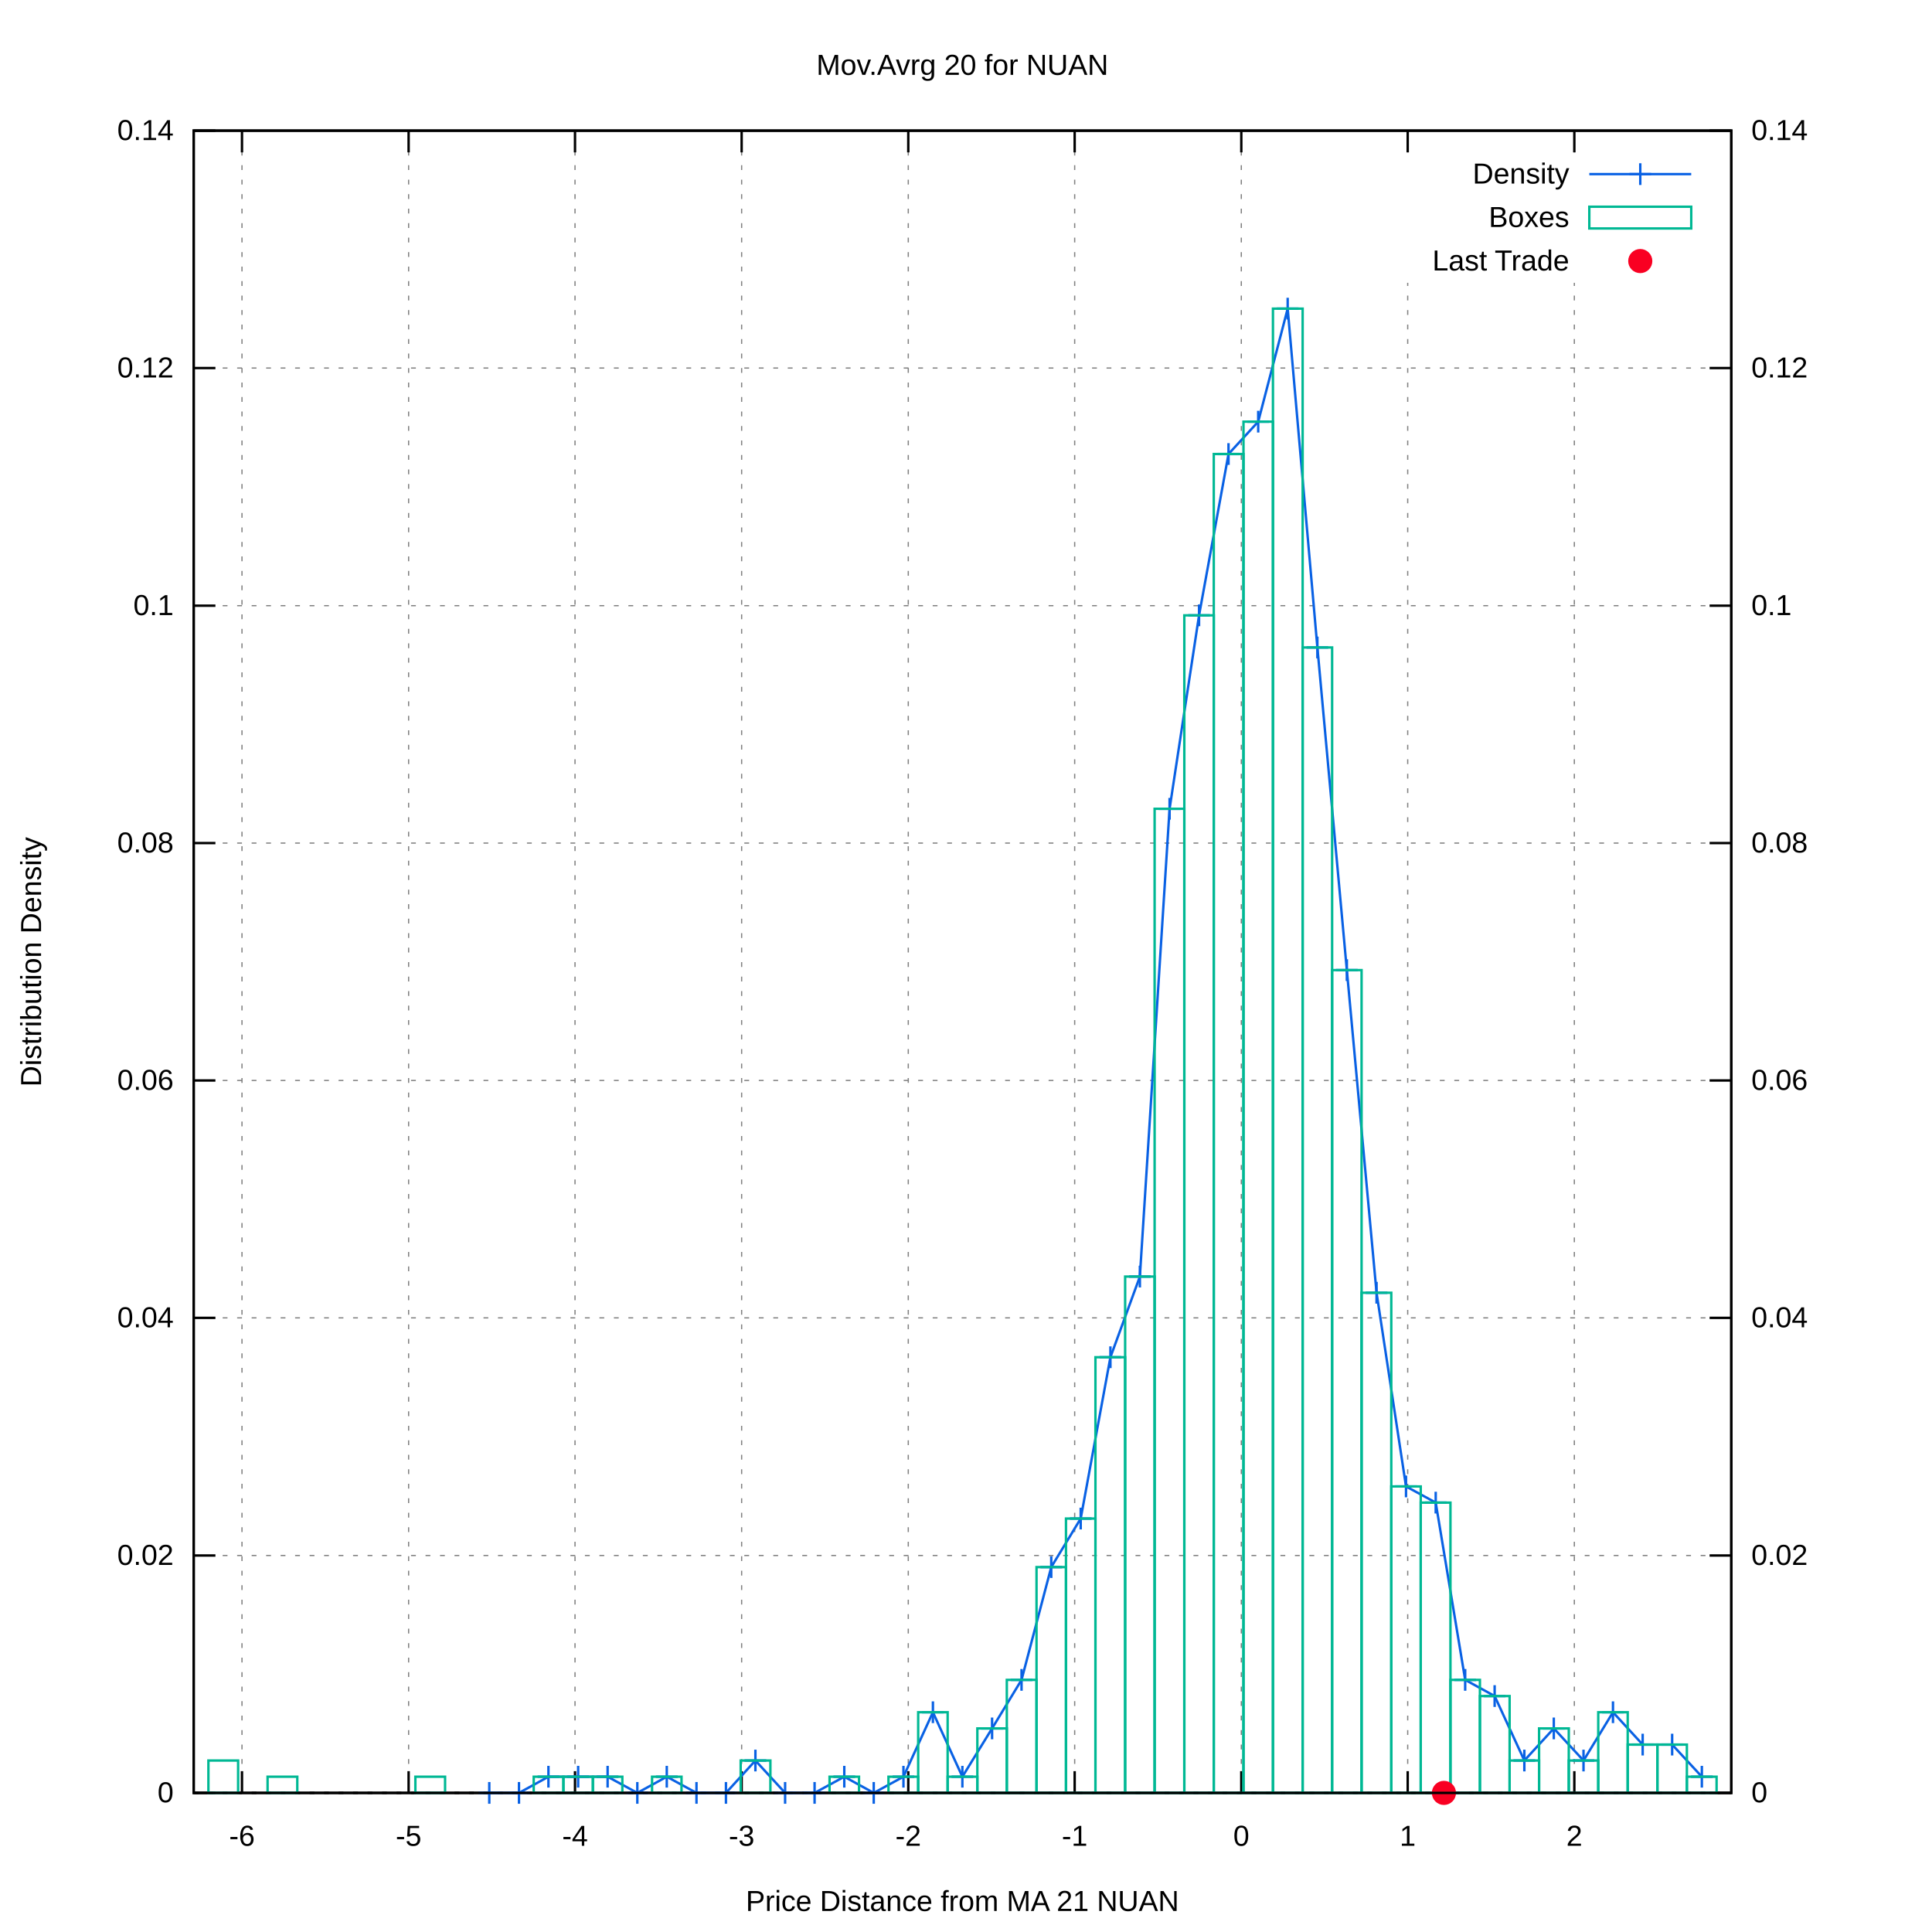
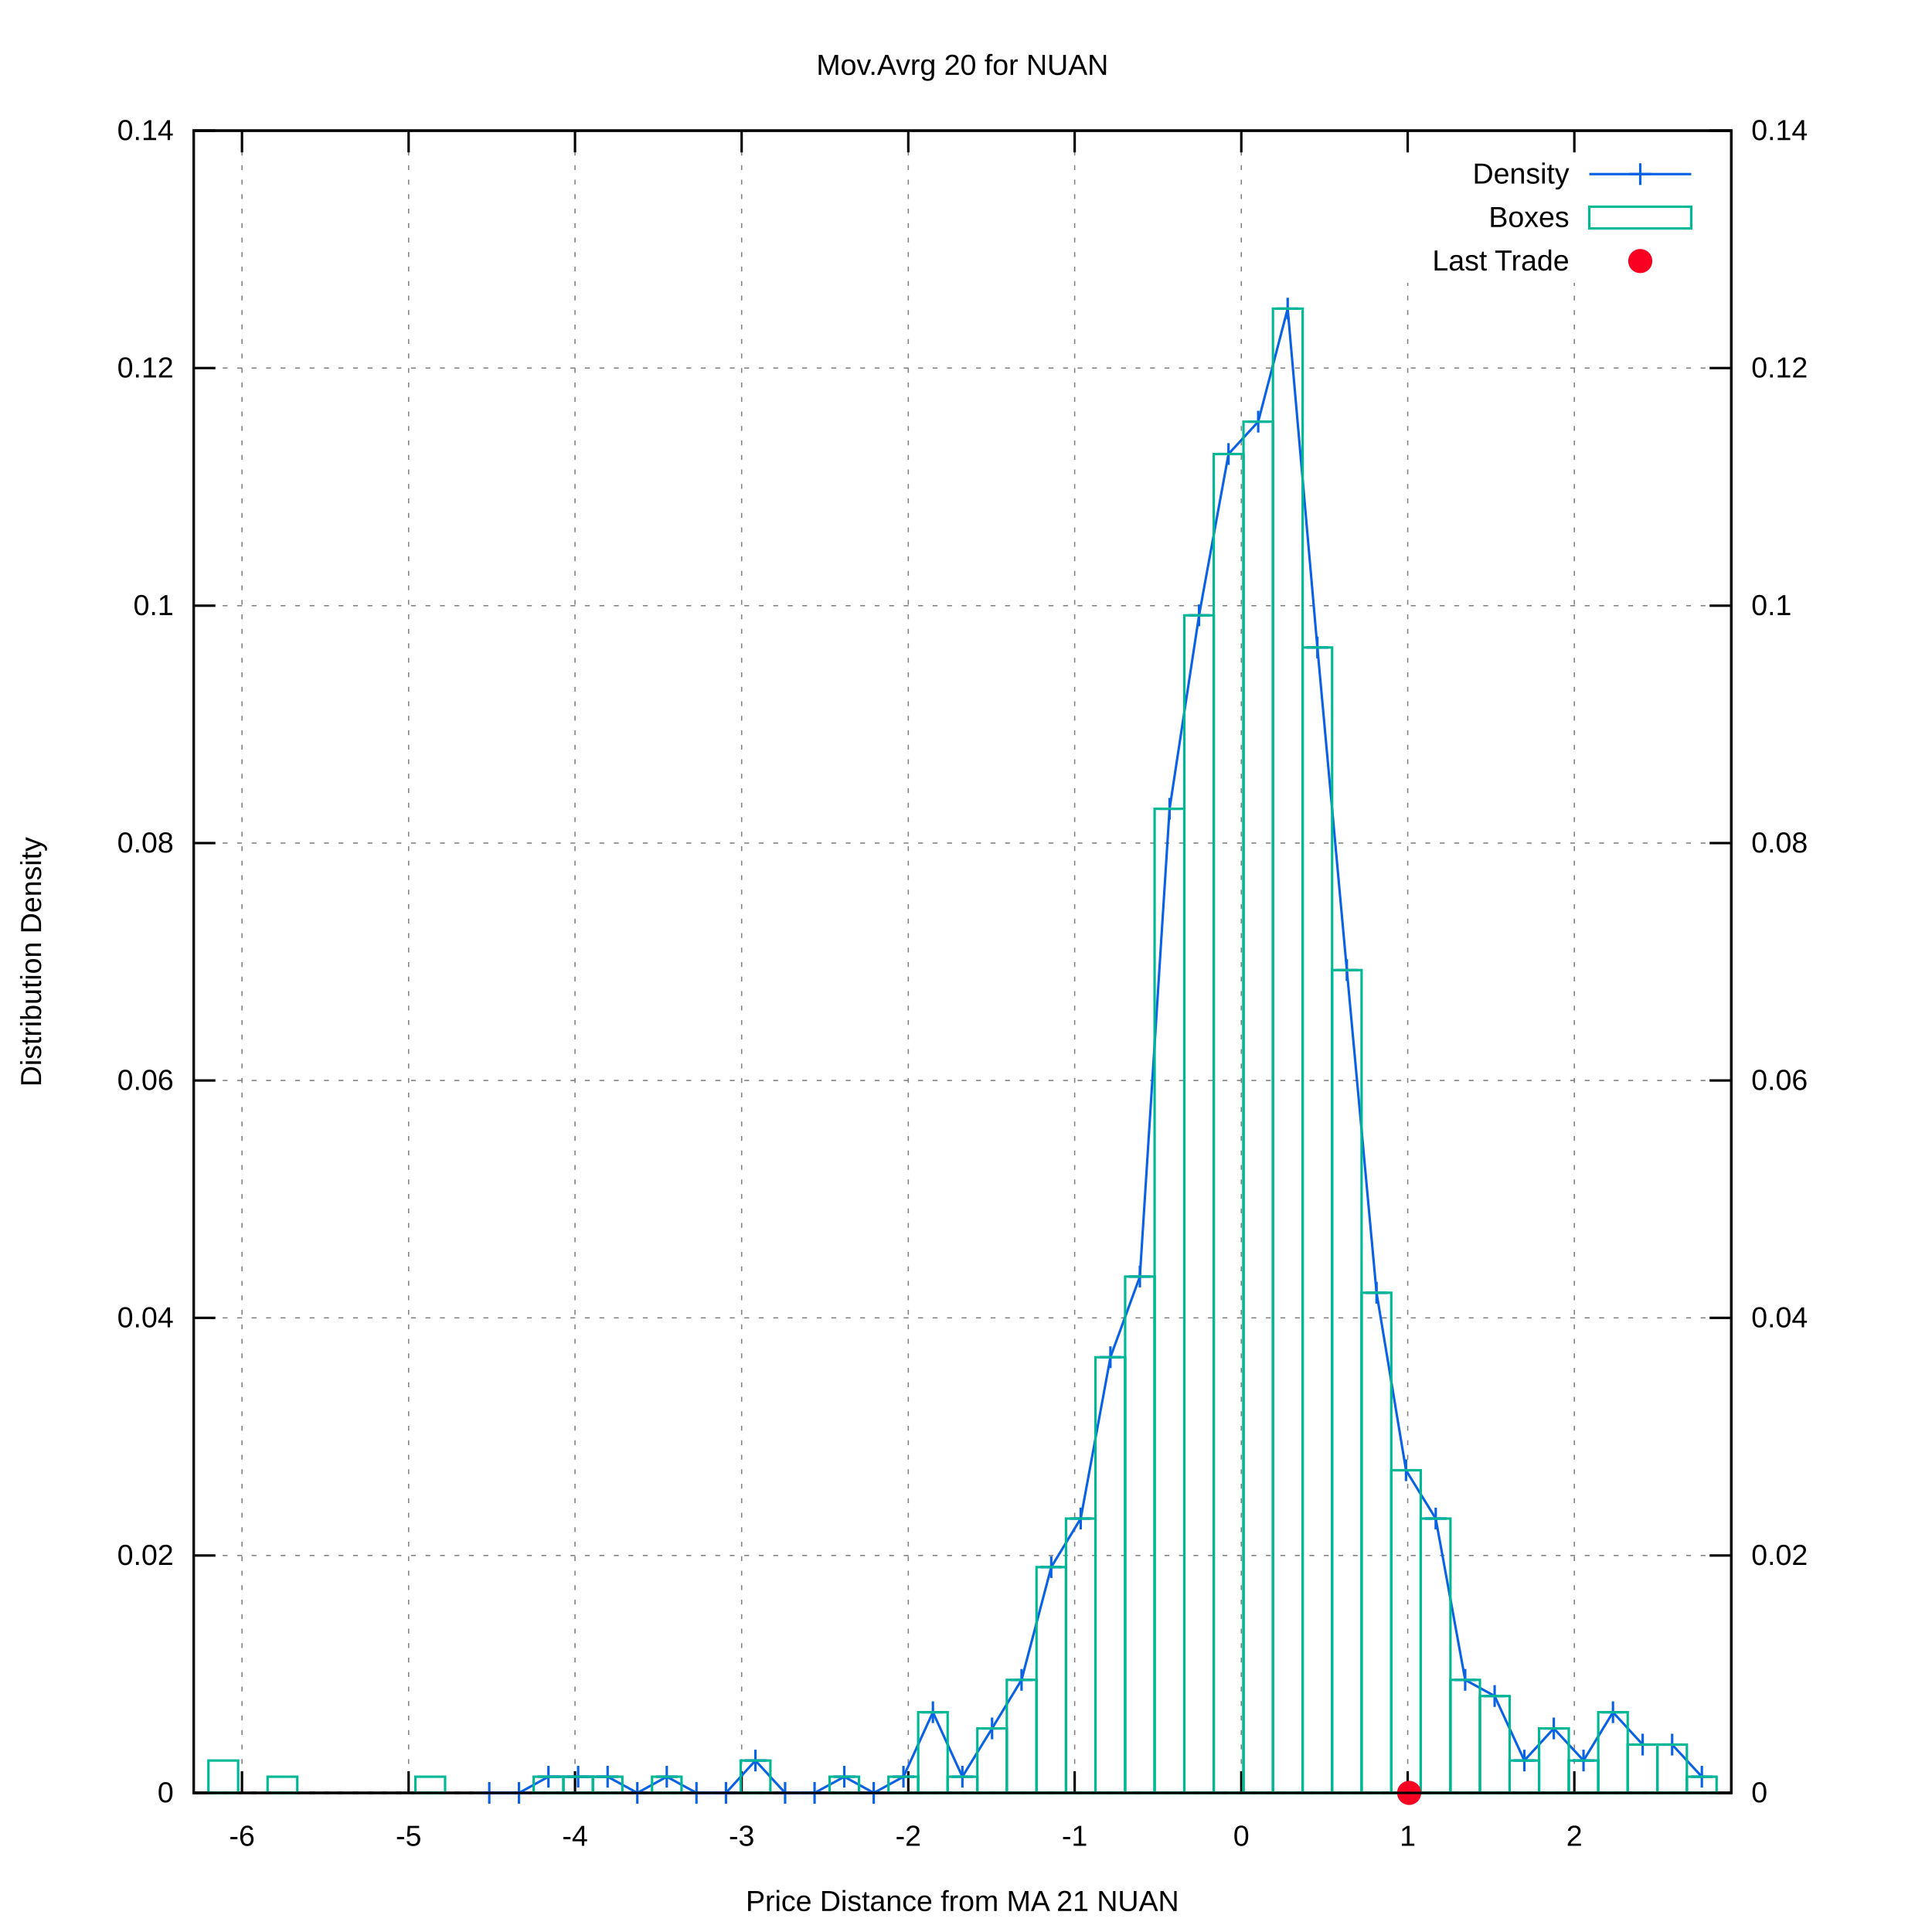
<svg xmlns="http://www.w3.org/2000/svg" xmlns:xlink="http://www.w3.org/1999/xlink" viewBox="0 0 800 800">
  <g id="gnuplot_canvas">
    <rect x="0" y="0" width="800" height="800" fill="#ffffff" />
    <defs>
      <circle id="gpDot" r="0.5" stroke-width="0.5" />
      <path id="gpPt0" stroke-width="0.222" stroke="currentColor" d="M-1,0 h2 M0,-1 v2" />
      <path id="gpPt1" stroke-width="0.222" stroke="currentColor" d="M-1,-1 L1,1 M1,-1 L-1,1" />
      <path id="gpPt2" stroke-width="0.222" stroke="currentColor" d="M-1,0 L1,0 M0,-1 L0,1 M-1,-1 L1,1 M-1,1 L1,-1" />
      <rect id="gpPt3" stroke-width="0.222" stroke="currentColor" x="-1" y="-1" width="2" height="2" />
      <rect id="gpPt4" stroke-width="0.222" stroke="currentColor" fill="currentColor" x="-1" y="-1" width="2" height="2" />
      <circle id="gpPt5" stroke-width="0.222" stroke="currentColor" cx="0" cy="0" r="1" />
      <use xlink:href="#gpPt5" id="gpPt6" fill="currentColor" stroke="none" />
      <path id="gpPt7" stroke-width="0.222" stroke="currentColor" d="M0,-1.33 L-1.33,0.67 L1.33,0.67 z" />
      <use xlink:href="#gpPt7" id="gpPt8" fill="currentColor" stroke="none" />
      <use xlink:href="#gpPt7" id="gpPt9" stroke="currentColor" transform="rotate(180)" />
      <use xlink:href="#gpPt9" id="gpPt10" fill="currentColor" stroke="none" />
      <use xlink:href="#gpPt3" id="gpPt11" stroke="currentColor" transform="rotate(45)" />
      <use xlink:href="#gpPt11" id="gpPt12" fill="currentColor" stroke="none" />
      <path id="gpPt13" stroke-width="0.222" stroke="currentColor" d="M0,1.330 L1.265,0.411 L0.782,-1.067 L-0.782,-1.076 L-1.265,0.411 z" />
      <use xlink:href="#gpPt13" id="gpPt14" fill="currentColor" stroke="none" />
      <filter id="textbox" filterUnits="objectBoundingBox" x="0" y="0" height="1" width="1">
        <feFlood flood-color="#FFFFFF" flood-opacity="1" result="bgnd" />
        <feComposite in="SourceGraphic" in2="bgnd" operator="atop" />
      </filter>
      <filter id="greybox" filterUnits="objectBoundingBox" x="0" y="0" height="1" width="1">
        <feFlood flood-color="lightgrey" flood-opacity="1" result="grey" />
        <feComposite in="SourceGraphic" in2="grey" operator="atop" />
      </filter>
    </defs>
    <g fill="none" color="#FFFFFF" stroke="black" stroke-width="1.00" stroke-linecap="butt" stroke-linejoin="miter">
</g>
    <g fill="none" color="black" stroke="currentColor" stroke-width="1.00" stroke-linecap="butt" stroke-linejoin="miter">
</g>
    <g fill="none" color="black" stroke="black" stroke-width="0.50" stroke-linecap="butt" stroke-linejoin="miter">
</g>
    <g fill="none" color="gray" stroke="currentColor" stroke-width="0.50" stroke-linecap="butt" stroke-linejoin="miter">
      <path stroke="gray" stroke-dasharray="2,4" class="gridline" d="M80.2,742.4 L716.9,742.4  " />
    </g>
    <g fill="none" color="gray" stroke="gray" stroke-width="1.00" stroke-linecap="butt" stroke-linejoin="miter">
</g>
    <g fill="none" color="black" stroke="currentColor" stroke-width="1.00" stroke-linecap="butt" stroke-linejoin="miter">
      <path stroke="black" d="M80.2,742.4 L89.2,742.4  " />
      <g transform="translate(71.9,746.3)" stroke="none" fill="black" font-family="arial" font-size="12.00" text-anchor="end">
        <text>
          <tspan font-family="arial"> 0</tspan>
        </text>
      </g>
    </g>
    <g fill="none" color="black" stroke="currentColor" stroke-width="1.00" stroke-linecap="butt" stroke-linejoin="miter">
</g>
    <g fill="none" color="black" stroke="black" stroke-width="0.50" stroke-linecap="butt" stroke-linejoin="miter">
</g>
    <g fill="none" color="gray" stroke="currentColor" stroke-width="0.50" stroke-linecap="butt" stroke-linejoin="miter">
      <path stroke="gray" stroke-dasharray="2,4" class="gridline" d="M80.2,644.1 L716.9,644.1  " />
    </g>
    <g fill="none" color="gray" stroke="gray" stroke-width="1.00" stroke-linecap="butt" stroke-linejoin="miter">
</g>
    <g fill="none" color="black" stroke="currentColor" stroke-width="1.00" stroke-linecap="butt" stroke-linejoin="miter">
      <path stroke="black" d="M80.2,644.1 L89.2,644.1  " />
      <g transform="translate(71.9,648.0)" stroke="none" fill="black" font-family="arial" font-size="12.00" text-anchor="end">
        <text>
          <tspan font-family="arial"> 0.02</tspan>
        </text>
      </g>
    </g>
    <g fill="none" color="black" stroke="currentColor" stroke-width="1.00" stroke-linecap="butt" stroke-linejoin="miter">
</g>
    <g fill="none" color="black" stroke="black" stroke-width="0.50" stroke-linecap="butt" stroke-linejoin="miter">
</g>
    <g fill="none" color="gray" stroke="currentColor" stroke-width="0.50" stroke-linecap="butt" stroke-linejoin="miter">
      <path stroke="gray" stroke-dasharray="2,4" class="gridline" d="M80.2,545.7 L716.9,545.7  " />
    </g>
    <g fill="none" color="gray" stroke="gray" stroke-width="1.00" stroke-linecap="butt" stroke-linejoin="miter">
</g>
    <g fill="none" color="black" stroke="currentColor" stroke-width="1.00" stroke-linecap="butt" stroke-linejoin="miter">
      <path stroke="black" d="M80.2,545.7 L89.2,545.7  " />
      <g transform="translate(71.9,549.6)" stroke="none" fill="black" font-family="arial" font-size="12.00" text-anchor="end">
        <text>
          <tspan font-family="arial"> 0.04</tspan>
        </text>
      </g>
    </g>
    <g fill="none" color="black" stroke="currentColor" stroke-width="1.00" stroke-linecap="butt" stroke-linejoin="miter">
</g>
    <g fill="none" color="black" stroke="black" stroke-width="0.50" stroke-linecap="butt" stroke-linejoin="miter">
</g>
    <g fill="none" color="gray" stroke="currentColor" stroke-width="0.50" stroke-linecap="butt" stroke-linejoin="miter">
      <path stroke="gray" stroke-dasharray="2,4" class="gridline" d="M80.2,447.4 L716.9,447.4  " />
    </g>
    <g fill="none" color="gray" stroke="gray" stroke-width="1.00" stroke-linecap="butt" stroke-linejoin="miter">
</g>
    <g fill="none" color="black" stroke="currentColor" stroke-width="1.00" stroke-linecap="butt" stroke-linejoin="miter">
      <path stroke="black" d="M80.2,447.4 L89.2,447.4  " />
      <g transform="translate(71.9,451.3)" stroke="none" fill="black" font-family="arial" font-size="12.00" text-anchor="end">
        <text>
          <tspan font-family="arial"> 0.06</tspan>
        </text>
      </g>
    </g>
    <g fill="none" color="black" stroke="currentColor" stroke-width="1.00" stroke-linecap="butt" stroke-linejoin="miter">
</g>
    <g fill="none" color="black" stroke="black" stroke-width="0.50" stroke-linecap="butt" stroke-linejoin="miter">
</g>
    <g fill="none" color="gray" stroke="currentColor" stroke-width="0.50" stroke-linecap="butt" stroke-linejoin="miter">
      <path stroke="gray" stroke-dasharray="2,4" class="gridline" d="M80.2,349.1 L716.9,349.1  " />
    </g>
    <g fill="none" color="gray" stroke="gray" stroke-width="1.00" stroke-linecap="butt" stroke-linejoin="miter">
</g>
    <g fill="none" color="black" stroke="currentColor" stroke-width="1.00" stroke-linecap="butt" stroke-linejoin="miter">
      <path stroke="black" d="M80.2,349.1 L89.2,349.1  " />
      <g transform="translate(71.9,353.0)" stroke="none" fill="black" font-family="arial" font-size="12.00" text-anchor="end">
        <text>
          <tspan font-family="arial"> 0.08</tspan>
        </text>
      </g>
    </g>
    <g fill="none" color="black" stroke="currentColor" stroke-width="1.00" stroke-linecap="butt" stroke-linejoin="miter">
</g>
    <g fill="none" color="black" stroke="black" stroke-width="0.50" stroke-linecap="butt" stroke-linejoin="miter">
</g>
    <g fill="none" color="gray" stroke="currentColor" stroke-width="0.50" stroke-linecap="butt" stroke-linejoin="miter">
      <path stroke="gray" stroke-dasharray="2,4" class="gridline" d="M80.2,250.8 L716.9,250.8  " />
    </g>
    <g fill="none" color="gray" stroke="gray" stroke-width="1.00" stroke-linecap="butt" stroke-linejoin="miter">
</g>
    <g fill="none" color="black" stroke="currentColor" stroke-width="1.00" stroke-linecap="butt" stroke-linejoin="miter">
      <path stroke="black" d="M80.2,250.8 L89.2,250.8  " />
      <g transform="translate(71.9,254.7)" stroke="none" fill="black" font-family="arial" font-size="12.00" text-anchor="end">
        <text>
          <tspan font-family="arial"> 0.1</tspan>
        </text>
      </g>
    </g>
    <g fill="none" color="black" stroke="currentColor" stroke-width="1.00" stroke-linecap="butt" stroke-linejoin="miter">
</g>
    <g fill="none" color="black" stroke="black" stroke-width="0.50" stroke-linecap="butt" stroke-linejoin="miter">
</g>
    <g fill="none" color="gray" stroke="currentColor" stroke-width="0.50" stroke-linecap="butt" stroke-linejoin="miter">
      <path stroke="gray" stroke-dasharray="2,4" class="gridline" d="M80.2,152.4 L716.9,152.4  " />
    </g>
    <g fill="none" color="gray" stroke="gray" stroke-width="1.00" stroke-linecap="butt" stroke-linejoin="miter">
</g>
    <g fill="none" color="black" stroke="currentColor" stroke-width="1.00" stroke-linecap="butt" stroke-linejoin="miter">
      <path stroke="black" d="M80.2,152.4 L89.2,152.4  " />
      <g transform="translate(71.9,156.3)" stroke="none" fill="black" font-family="arial" font-size="12.00" text-anchor="end">
        <text>
          <tspan font-family="arial"> 0.12</tspan>
        </text>
      </g>
    </g>
    <g fill="none" color="black" stroke="currentColor" stroke-width="1.00" stroke-linecap="butt" stroke-linejoin="miter">
</g>
    <g fill="none" color="black" stroke="black" stroke-width="0.50" stroke-linecap="butt" stroke-linejoin="miter">
</g>
    <g fill="none" color="gray" stroke="currentColor" stroke-width="0.50" stroke-linecap="butt" stroke-linejoin="miter">
      <path stroke="gray" stroke-dasharray="2,4" class="gridline" d="M80.2,54.1 L716.9,54.1  " />
    </g>
    <g fill="none" color="gray" stroke="gray" stroke-width="1.00" stroke-linecap="butt" stroke-linejoin="miter">
</g>
    <g fill="none" color="black" stroke="currentColor" stroke-width="1.00" stroke-linecap="butt" stroke-linejoin="miter">
      <path stroke="black" d="M80.2,54.1 L89.2,54.1  " />
      <g transform="translate(71.9,58.0)" stroke="none" fill="black" font-family="arial" font-size="12.00" text-anchor="end">
        <text>
          <tspan font-family="arial"> 0.14</tspan>
        </text>
      </g>
    </g>
    <g fill="none" color="black" stroke="currentColor" stroke-width="1.00" stroke-linecap="butt" stroke-linejoin="miter">
</g>
    <g fill="none" color="black" stroke="black" stroke-width="0.50" stroke-linecap="butt" stroke-linejoin="miter">
</g>
    <g fill="none" color="gray" stroke="currentColor" stroke-width="0.50" stroke-linecap="butt" stroke-linejoin="miter">
      <path stroke="gray" stroke-dasharray="2,4" class="gridline" d="M100.2,742.4 L100.2,54.1  " />
    </g>
    <g fill="none" color="gray" stroke="gray" stroke-width="1.00" stroke-linecap="butt" stroke-linejoin="miter">
</g>
    <g fill="none" color="black" stroke="currentColor" stroke-width="1.00" stroke-linecap="butt" stroke-linejoin="miter">
      <path stroke="black" d="M100.2,742.4 L100.2,733.4 M100.2,54.1 L100.2,63.1  " />
      <g transform="translate(100.2,764.3)" stroke="none" fill="black" font-family="arial" font-size="12.00" text-anchor="middle">
        <text>
          <tspan font-family="arial">-6</tspan>
        </text>
      </g>
    </g>
    <g fill="none" color="black" stroke="currentColor" stroke-width="1.00" stroke-linecap="butt" stroke-linejoin="miter">
</g>
    <g fill="none" color="black" stroke="black" stroke-width="0.50" stroke-linecap="butt" stroke-linejoin="miter">
</g>
    <g fill="none" color="gray" stroke="currentColor" stroke-width="0.50" stroke-linecap="butt" stroke-linejoin="miter">
      <path stroke="gray" stroke-dasharray="2,4" class="gridline" d="M169.2,742.4 L169.2,54.1  " />
    </g>
    <g fill="none" color="gray" stroke="gray" stroke-width="1.00" stroke-linecap="butt" stroke-linejoin="miter">
</g>
    <g fill="none" color="black" stroke="currentColor" stroke-width="1.00" stroke-linecap="butt" stroke-linejoin="miter">
      <path stroke="black" d="M169.2,742.4 L169.2,733.4 M169.2,54.1 L169.2,63.1  " />
      <g transform="translate(169.2,764.3)" stroke="none" fill="black" font-family="arial" font-size="12.00" text-anchor="middle">
        <text>
          <tspan font-family="arial">-5</tspan>
        </text>
      </g>
    </g>
    <g fill="none" color="black" stroke="currentColor" stroke-width="1.00" stroke-linecap="butt" stroke-linejoin="miter">
</g>
    <g fill="none" color="black" stroke="black" stroke-width="0.50" stroke-linecap="butt" stroke-linejoin="miter">
</g>
    <g fill="none" color="gray" stroke="currentColor" stroke-width="0.50" stroke-linecap="butt" stroke-linejoin="miter">
      <path stroke="gray" stroke-dasharray="2,4" class="gridline" d="M238.1,742.4 L238.1,54.1  " />
    </g>
    <g fill="none" color="gray" stroke="gray" stroke-width="1.00" stroke-linecap="butt" stroke-linejoin="miter">
</g>
    <g fill="none" color="black" stroke="currentColor" stroke-width="1.00" stroke-linecap="butt" stroke-linejoin="miter">
      <path stroke="black" d="M238.1,742.4 L238.1,733.4 M238.1,54.1 L238.1,63.1  " />
      <g transform="translate(238.1,764.3)" stroke="none" fill="black" font-family="arial" font-size="12.00" text-anchor="middle">
        <text>
          <tspan font-family="arial">-4</tspan>
        </text>
      </g>
    </g>
    <g fill="none" color="black" stroke="currentColor" stroke-width="1.00" stroke-linecap="butt" stroke-linejoin="miter">
</g>
    <g fill="none" color="black" stroke="black" stroke-width="0.50" stroke-linecap="butt" stroke-linejoin="miter">
</g>
    <g fill="none" color="gray" stroke="currentColor" stroke-width="0.50" stroke-linecap="butt" stroke-linejoin="miter">
      <path stroke="gray" stroke-dasharray="2,4" class="gridline" d="M307.1,742.4 L307.1,54.1  " />
    </g>
    <g fill="none" color="gray" stroke="gray" stroke-width="1.00" stroke-linecap="butt" stroke-linejoin="miter">
</g>
    <g fill="none" color="black" stroke="currentColor" stroke-width="1.00" stroke-linecap="butt" stroke-linejoin="miter">
      <path stroke="black" d="M307.1,742.4 L307.1,733.4 M307.1,54.1 L307.1,63.1  " />
      <g transform="translate(307.1,764.3)" stroke="none" fill="black" font-family="arial" font-size="12.00" text-anchor="middle">
        <text>
          <tspan font-family="arial">-3</tspan>
        </text>
      </g>
    </g>
    <g fill="none" color="black" stroke="currentColor" stroke-width="1.00" stroke-linecap="butt" stroke-linejoin="miter">
</g>
    <g fill="none" color="black" stroke="black" stroke-width="0.50" stroke-linecap="butt" stroke-linejoin="miter">
</g>
    <g fill="none" color="gray" stroke="currentColor" stroke-width="0.50" stroke-linecap="butt" stroke-linejoin="miter">
      <path stroke="gray" stroke-dasharray="2,4" class="gridline" d="M376.1,742.4 L376.1,54.1  " />
    </g>
    <g fill="none" color="gray" stroke="gray" stroke-width="1.00" stroke-linecap="butt" stroke-linejoin="miter">
</g>
    <g fill="none" color="black" stroke="currentColor" stroke-width="1.00" stroke-linecap="butt" stroke-linejoin="miter">
      <path stroke="black" d="M376.1,742.4 L376.1,733.4 M376.1,54.1 L376.1,63.1  " />
      <g transform="translate(376.1,764.3)" stroke="none" fill="black" font-family="arial" font-size="12.00" text-anchor="middle">
        <text>
          <tspan font-family="arial">-2</tspan>
        </text>
      </g>
    </g>
    <g fill="none" color="black" stroke="currentColor" stroke-width="1.00" stroke-linecap="butt" stroke-linejoin="miter">
</g>
    <g fill="none" color="black" stroke="black" stroke-width="0.50" stroke-linecap="butt" stroke-linejoin="miter">
</g>
    <g fill="none" color="gray" stroke="currentColor" stroke-width="0.50" stroke-linecap="butt" stroke-linejoin="miter">
      <path stroke="gray" stroke-dasharray="2,4" class="gridline" d="M445.0,742.4 L445.0,54.1  " />
    </g>
    <g fill="none" color="gray" stroke="gray" stroke-width="1.00" stroke-linecap="butt" stroke-linejoin="miter">
</g>
    <g fill="none" color="black" stroke="currentColor" stroke-width="1.00" stroke-linecap="butt" stroke-linejoin="miter">
      <path stroke="black" d="M445.0,742.4 L445.0,733.4 M445.0,54.1 L445.0,63.1  " />
      <g transform="translate(445.0,764.3)" stroke="none" fill="black" font-family="arial" font-size="12.00" text-anchor="middle">
        <text>
          <tspan font-family="arial">-1</tspan>
        </text>
      </g>
    </g>
    <g fill="none" color="black" stroke="currentColor" stroke-width="1.00" stroke-linecap="butt" stroke-linejoin="miter">
</g>
    <g fill="none" color="black" stroke="black" stroke-width="0.50" stroke-linecap="butt" stroke-linejoin="miter">
</g>
    <g fill="none" color="gray" stroke="currentColor" stroke-width="0.50" stroke-linecap="butt" stroke-linejoin="miter">
      <path stroke="gray" stroke-dasharray="2,4" class="gridline" d="M514.0,742.4 L514.0,54.1  " />
    </g>
    <g fill="none" color="gray" stroke="gray" stroke-width="1.00" stroke-linecap="butt" stroke-linejoin="miter">
</g>
    <g fill="none" color="black" stroke="currentColor" stroke-width="1.00" stroke-linecap="butt" stroke-linejoin="miter">
      <path stroke="black" d="M514.0,742.4 L514.0,733.4 M514.0,54.1 L514.0,63.1  " />
      <g transform="translate(514.0,764.3)" stroke="none" fill="black" font-family="arial" font-size="12.00" text-anchor="middle">
        <text>
          <tspan font-family="arial"> 0</tspan>
        </text>
      </g>
    </g>
    <g fill="none" color="black" stroke="currentColor" stroke-width="1.00" stroke-linecap="butt" stroke-linejoin="miter">
</g>
    <g fill="none" color="black" stroke="black" stroke-width="0.50" stroke-linecap="butt" stroke-linejoin="miter">
</g>
    <g fill="none" color="gray" stroke="currentColor" stroke-width="0.50" stroke-linecap="butt" stroke-linejoin="miter">
      <path stroke="gray" stroke-dasharray="2,4" class="gridline" d="M582.9,742.4 L582.9,117.1 M582.9,63.1 L582.9,54.1  " />
    </g>
    <g fill="none" color="gray" stroke="gray" stroke-width="1.00" stroke-linecap="butt" stroke-linejoin="miter">
</g>
    <g fill="none" color="black" stroke="currentColor" stroke-width="1.00" stroke-linecap="butt" stroke-linejoin="miter">
      <path stroke="black" d="M582.9,742.4 L582.9,733.4 M582.9,54.1 L582.9,63.1  " />
      <g transform="translate(582.9,764.3)" stroke="none" fill="black" font-family="arial" font-size="12.00" text-anchor="middle">
        <text>
          <tspan font-family="arial"> 1</tspan>
        </text>
      </g>
    </g>
    <g fill="none" color="black" stroke="currentColor" stroke-width="1.00" stroke-linecap="butt" stroke-linejoin="miter">
</g>
    <g fill="none" color="black" stroke="black" stroke-width="0.50" stroke-linecap="butt" stroke-linejoin="miter">
</g>
    <g fill="none" color="gray" stroke="currentColor" stroke-width="0.50" stroke-linecap="butt" stroke-linejoin="miter">
      <path stroke="gray" stroke-dasharray="2,4" class="gridline" d="M651.9,742.4 L651.9,117.1 M651.9,63.1 L651.9,54.1  " />
    </g>
    <g fill="none" color="gray" stroke="gray" stroke-width="1.00" stroke-linecap="butt" stroke-linejoin="miter">
</g>
    <g fill="none" color="black" stroke="currentColor" stroke-width="1.00" stroke-linecap="butt" stroke-linejoin="miter">
      <path stroke="black" d="M651.9,742.4 L651.9,733.4 M651.9,54.1 L651.9,63.1  " />
      <g transform="translate(651.9,764.3)" stroke="none" fill="black" font-family="arial" font-size="12.00" text-anchor="middle">
        <text>
          <tspan font-family="arial"> 2</tspan>
        </text>
      </g>
    </g>
    <g fill="none" color="black" stroke="currentColor" stroke-width="1.00" stroke-linecap="butt" stroke-linejoin="miter">
      <path stroke="black" d="M716.9,742.4 L707.9,742.4  " />
      <g transform="translate(725.2,746.3)" stroke="none" fill="black" font-family="arial" font-size="12.00" text-anchor="start">
        <text>
          <tspan font-family="arial"> 0</tspan>
        </text>
      </g>
    </g>
    <g fill="none" color="black" stroke="currentColor" stroke-width="1.00" stroke-linecap="butt" stroke-linejoin="miter">
      <path stroke="black" d="M716.9,644.1 L707.9,644.1  " />
      <g transform="translate(725.2,648.0)" stroke="none" fill="black" font-family="arial" font-size="12.00" text-anchor="start">
        <text>
          <tspan font-family="arial"> 0.02</tspan>
        </text>
      </g>
    </g>
    <g fill="none" color="black" stroke="currentColor" stroke-width="1.00" stroke-linecap="butt" stroke-linejoin="miter">
      <path stroke="black" d="M716.9,545.7 L707.9,545.7  " />
      <g transform="translate(725.2,549.6)" stroke="none" fill="black" font-family="arial" font-size="12.00" text-anchor="start">
        <text>
          <tspan font-family="arial"> 0.04</tspan>
        </text>
      </g>
    </g>
    <g fill="none" color="black" stroke="currentColor" stroke-width="1.00" stroke-linecap="butt" stroke-linejoin="miter">
      <path stroke="black" d="M716.9,447.4 L707.9,447.4  " />
      <g transform="translate(725.2,451.3)" stroke="none" fill="black" font-family="arial" font-size="12.00" text-anchor="start">
        <text>
          <tspan font-family="arial"> 0.06</tspan>
        </text>
      </g>
    </g>
    <g fill="none" color="black" stroke="currentColor" stroke-width="1.00" stroke-linecap="butt" stroke-linejoin="miter">
      <path stroke="black" d="M716.9,349.1 L707.9,349.1  " />
      <g transform="translate(725.2,353.0)" stroke="none" fill="black" font-family="arial" font-size="12.00" text-anchor="start">
        <text>
          <tspan font-family="arial"> 0.08</tspan>
        </text>
      </g>
    </g>
    <g fill="none" color="black" stroke="currentColor" stroke-width="1.00" stroke-linecap="butt" stroke-linejoin="miter">
      <path stroke="black" d="M716.9,250.8 L707.9,250.8  " />
      <g transform="translate(725.2,254.7)" stroke="none" fill="black" font-family="arial" font-size="12.00" text-anchor="start">
        <text>
          <tspan font-family="arial"> 0.1</tspan>
        </text>
      </g>
    </g>
    <g fill="none" color="black" stroke="currentColor" stroke-width="1.00" stroke-linecap="butt" stroke-linejoin="miter">
      <path stroke="black" d="M716.9,152.4 L707.9,152.4  " />
      <g transform="translate(725.2,156.3)" stroke="none" fill="black" font-family="arial" font-size="12.00" text-anchor="start">
        <text>
          <tspan font-family="arial"> 0.12</tspan>
        </text>
      </g>
    </g>
    <g fill="none" color="black" stroke="currentColor" stroke-width="1.00" stroke-linecap="butt" stroke-linejoin="miter">
      <path stroke="black" d="M716.9,54.1 L707.9,54.1  " />
      <g transform="translate(725.2,58.0)" stroke="none" fill="black" font-family="arial" font-size="12.00" text-anchor="start">
        <text>
          <tspan font-family="arial"> 0.14</tspan>
        </text>
      </g>
    </g>
    <g fill="none" color="black" stroke="currentColor" stroke-width="1.00" stroke-linecap="butt" stroke-linejoin="miter">
</g>
    <g fill="none" color="gray" stroke="currentColor" stroke-width="1.00" stroke-linecap="butt" stroke-linejoin="miter">
      <path stroke="black" stroke-dasharray="2,4" d="M80.2,742.4 L716.9,742.4  " />
    </g>
    <g fill="none" color="black" stroke="currentColor" stroke-width="1.00" stroke-linecap="butt" stroke-linejoin="miter">
      <path stroke="black" d="M80.2,54.1 L80.2,742.4 L716.9,742.4 L716.9,54.1 L80.2,54.1 Z  " />
    </g>
    <g fill="none" color="black" stroke="currentColor" stroke-width="1.00" stroke-linecap="butt" stroke-linejoin="miter">
      <g transform="translate(17.0,398.3) rotate(270)" stroke="none" fill="black" font-family="arial" font-size="12.00" text-anchor="middle">
        <text>
          <tspan font-family="arial">Distribution Density</tspan>
        </text>
      </g>
    </g>
    <g fill="none" color="black" stroke="currentColor" stroke-width="1.00" stroke-linecap="butt" stroke-linejoin="miter">
      <g transform="translate(398.5,791.3)" stroke="none" fill="black" font-family="arial" font-size="12.00" text-anchor="middle">
        <text>
          <tspan font-family="arial">Price Distance from MA 21 NUAN</tspan>
        </text>
      </g>
    </g>
    <g fill="none" color="black" stroke="currentColor" stroke-width="1.00" stroke-linecap="butt" stroke-linejoin="miter">
      <g transform="translate(398.5,31.0)" stroke="none" fill="black" font-family="arial" font-size="12.00" text-anchor="middle">
        <text>
          <tspan font-family="arial">Mov.Avrg 20 for NUAN </tspan>
        </text>
      </g>
    </g>
    <g id="gnuplot_plot_1">
      <g fill="none" color="black" stroke="currentColor" stroke-width="1.00" stroke-linecap="butt" stroke-linejoin="miter">
        <g transform="translate(649.8,76.0)" stroke="none" fill="black" font-family="arial" font-size="12.00" text-anchor="end">
          <text>
            <tspan font-family="arial">Density</tspan>
          </text>
        </g>
      </g>
      <g fill="none" color="black" stroke="currentColor" stroke-width="1.00" stroke-linecap="butt" stroke-linejoin="miter">
-         <path stroke="rgb(  9,  97, 228)" d="M658.1,72.1 L700.3,72.1 M202.6,742.4 L214.9,742.4 L227.1,735.7 L239.4,735.7 L251.6,735.7 L263.9,742.4   L276.1,735.7 L288.4,742.4 L300.6,742.4 L312.8,729.0 L325.1,742.4 L337.3,742.4 L349.6,735.7 L361.8,742.4   L374.1,735.7 L386.3,709.0 L398.5,735.7 L410.8,715.7 L423.0,695.6 L435.3,648.9 L447.5,628.8 L459.8,562.0   L472.0,528.6 L484.3,334.9 L496.5,254.8 L508.7,188.0 L521.0,174.6 L533.2,127.8 L545.5,268.1 L557.7,401.7   L570.0,535.3 L582.2,615.5 L594.5,622.2 L606.7,695.6 L618.9,702.3 L631.2,729.0 L643.4,715.7 L655.7,729.0   L667.9,709.0 L680.2,722.4 L692.4,722.4 L704.7,735.7  " />
+         <path stroke="rgb(  9,  97, 228)" d="M658.1,72.1 L700.3,72.1 M202.6,742.4 L214.9,742.4 L227.1,735.7 L239.4,735.7 L251.6,735.7 L263.9,742.4   L276.1,735.7 L288.4,742.4 L300.6,742.4 L312.8,729.0 L325.1,742.4 L337.3,742.4 L349.6,735.7 L361.8,742.4   L374.1,735.7 L386.3,709.0 L398.5,735.7 L410.8,715.7 L423.0,695.6 L435.3,648.9 L447.5,628.8 L459.8,562.0   L472.0,528.6 L484.3,334.9 L496.5,254.8 L508.7,188.0 L521.0,174.6 L533.2,127.8 L545.5,268.1 L557.7,401.7   L570.0,535.3 L582.2,608.8 L594.5,628.8 L606.7,695.6 L618.9,702.3 L631.2,729.0 L643.4,715.7 L655.7,729.0   L667.9,709.0 L680.2,722.4 L692.4,722.4 L704.7,735.7  " />
        <use xlink:href="#gpPt0" transform="translate(202.6,742.4) scale(4.50)" color="rgb(  9,  97, 228)" />
        <use xlink:href="#gpPt0" transform="translate(214.9,742.4) scale(4.50)" color="rgb(  9,  97, 228)" />
        <use xlink:href="#gpPt0" transform="translate(227.1,735.7) scale(4.50)" color="rgb(  9,  97, 228)" />
        <use xlink:href="#gpPt0" transform="translate(239.4,735.7) scale(4.50)" color="rgb(  9,  97, 228)" />
        <use xlink:href="#gpPt0" transform="translate(251.6,735.7) scale(4.50)" color="rgb(  9,  97, 228)" />
        <use xlink:href="#gpPt0" transform="translate(263.9,742.4) scale(4.50)" color="rgb(  9,  97, 228)" />
        <use xlink:href="#gpPt0" transform="translate(276.1,735.7) scale(4.50)" color="rgb(  9,  97, 228)" />
        <use xlink:href="#gpPt0" transform="translate(288.4,742.4) scale(4.50)" color="rgb(  9,  97, 228)" />
        <use xlink:href="#gpPt0" transform="translate(300.6,742.4) scale(4.50)" color="rgb(  9,  97, 228)" />
        <use xlink:href="#gpPt0" transform="translate(312.8,729.0) scale(4.50)" color="rgb(  9,  97, 228)" />
        <use xlink:href="#gpPt0" transform="translate(325.1,742.4) scale(4.50)" color="rgb(  9,  97, 228)" />
        <use xlink:href="#gpPt0" transform="translate(337.3,742.4) scale(4.50)" color="rgb(  9,  97, 228)" />
        <use xlink:href="#gpPt0" transform="translate(349.6,735.7) scale(4.50)" color="rgb(  9,  97, 228)" />
        <use xlink:href="#gpPt0" transform="translate(361.8,742.4) scale(4.50)" color="rgb(  9,  97, 228)" />
        <use xlink:href="#gpPt0" transform="translate(374.1,735.7) scale(4.50)" color="rgb(  9,  97, 228)" />
        <use xlink:href="#gpPt0" transform="translate(386.3,709.0) scale(4.50)" color="rgb(  9,  97, 228)" />
        <use xlink:href="#gpPt0" transform="translate(398.5,735.7) scale(4.50)" color="rgb(  9,  97, 228)" />
        <use xlink:href="#gpPt0" transform="translate(410.8,715.7) scale(4.50)" color="rgb(  9,  97, 228)" />
        <use xlink:href="#gpPt0" transform="translate(423.0,695.6) scale(4.50)" color="rgb(  9,  97, 228)" />
        <use xlink:href="#gpPt0" transform="translate(435.3,648.9) scale(4.50)" color="rgb(  9,  97, 228)" />
        <use xlink:href="#gpPt0" transform="translate(447.5,628.8) scale(4.50)" color="rgb(  9,  97, 228)" />
        <use xlink:href="#gpPt0" transform="translate(459.8,562.0) scale(4.50)" color="rgb(  9,  97, 228)" />
        <use xlink:href="#gpPt0" transform="translate(472.0,528.6) scale(4.50)" color="rgb(  9,  97, 228)" />
        <use xlink:href="#gpPt0" transform="translate(484.3,334.9) scale(4.50)" color="rgb(  9,  97, 228)" />
        <use xlink:href="#gpPt0" transform="translate(496.5,254.8) scale(4.50)" color="rgb(  9,  97, 228)" />
        <use xlink:href="#gpPt0" transform="translate(508.7,188.0) scale(4.50)" color="rgb(  9,  97, 228)" />
        <use xlink:href="#gpPt0" transform="translate(521.0,174.6) scale(4.50)" color="rgb(  9,  97, 228)" />
        <use xlink:href="#gpPt0" transform="translate(533.2,127.8) scale(4.50)" color="rgb(  9,  97, 228)" />
        <use xlink:href="#gpPt0" transform="translate(545.5,268.1) scale(4.50)" color="rgb(  9,  97, 228)" />
        <use xlink:href="#gpPt0" transform="translate(557.7,401.7) scale(4.50)" color="rgb(  9,  97, 228)" />
        <use xlink:href="#gpPt0" transform="translate(570.0,535.3) scale(4.50)" color="rgb(  9,  97, 228)" />
-         <use xlink:href="#gpPt0" transform="translate(582.2,615.5) scale(4.50)" color="rgb(  9,  97, 228)" />
-         <use xlink:href="#gpPt0" transform="translate(594.5,622.2) scale(4.50)" color="rgb(  9,  97, 228)" />
+         <use xlink:href="#gpPt0" transform="translate(582.2,608.8) scale(4.50)" color="rgb(  9,  97, 228)" />
+         <use xlink:href="#gpPt0" transform="translate(594.5,628.8) scale(4.50)" color="rgb(  9,  97, 228)" />
        <use xlink:href="#gpPt0" transform="translate(606.7,695.6) scale(4.50)" color="rgb(  9,  97, 228)" />
        <use xlink:href="#gpPt0" transform="translate(618.9,702.3) scale(4.50)" color="rgb(  9,  97, 228)" />
        <use xlink:href="#gpPt0" transform="translate(631.2,729.0) scale(4.50)" color="rgb(  9,  97, 228)" />
        <use xlink:href="#gpPt0" transform="translate(643.4,715.7) scale(4.50)" color="rgb(  9,  97, 228)" />
        <use xlink:href="#gpPt0" transform="translate(655.7,729.0) scale(4.50)" color="rgb(  9,  97, 228)" />
        <use xlink:href="#gpPt0" transform="translate(667.9,709.0) scale(4.50)" color="rgb(  9,  97, 228)" />
        <use xlink:href="#gpPt0" transform="translate(680.2,722.4) scale(4.50)" color="rgb(  9,  97, 228)" />
        <use xlink:href="#gpPt0" transform="translate(692.4,722.4) scale(4.50)" color="rgb(  9,  97, 228)" />
        <use xlink:href="#gpPt0" transform="translate(704.7,735.7) scale(4.50)" color="rgb(  9,  97, 228)" />
        <use xlink:href="#gpPt0" transform="translate(679.2,72.1) scale(4.50)" color="rgb(  9,  97, 228)" />
      </g>
    </g>
    <g id="gnuplot_plot_2">
      <g fill="none" color="black" stroke="currentColor" stroke-width="1.00" stroke-linecap="butt" stroke-linejoin="miter">
        <g transform="translate(649.8,94.0)" stroke="none" fill="black" font-family="arial" font-size="12.00" text-anchor="end">
          <text>
            <tspan font-family="arial">Boxes</tspan>
          </text>
        </g>
      </g>
      <g fill="none" color="black" stroke="currentColor" stroke-width="1.00" stroke-linecap="butt" stroke-linejoin="miter">
        <path stroke="rgb(  0, 184, 148)" d="M658.1,94.6 L700.3,94.6 L700.3,85.6 L658.1,85.6 L658.1,94.6 Z  " />
        <path stroke="rgb(  0, 184, 148)" d="M86.3,742.4 L86.3,729.0 L98.6,729.0 L98.6,742.4 L86.3,742.4 Z  " />
        <path stroke="rgb(  0, 184, 148)" d="M110.8,742.4 L110.8,735.7 L123.1,735.7 L123.1,742.4 L110.8,742.4 Z  " />
        <path stroke="rgb(  0, 184, 148)" d="M172.0,742.4 L172.0,735.7 L184.3,735.7 L184.3,742.4 L172.0,742.4 Z  " />
        <path stroke="rgb(  0, 184, 148)" d="M221.0,742.4 L221.0,735.7 L233.3,735.7 L233.3,742.4 L221.0,742.4 Z  " />
        <path stroke="rgb(  0, 184, 148)" d="M233.3,742.4 L233.3,735.7 L245.5,735.7 L245.5,742.4 L233.3,742.4 Z  " />
        <path stroke="rgb(  0, 184, 148)" d="M245.5,742.4 L245.5,735.7 L257.7,735.7 L257.7,742.4 L245.5,742.4 Z  " />
        <path stroke="rgb(  0, 184, 148)" d="M270.0,742.4 L270.0,735.7 L282.2,735.7 L282.2,742.4 L270.0,742.4 Z  " />
        <path stroke="rgb(  0, 184, 148)" d="M306.7,742.4 L306.7,729.0 L319.0,729.0 L319.0,742.4 L306.7,742.4 Z  " />
        <path stroke="rgb(  0, 184, 148)" d="M343.5,742.4 L343.5,735.7 L355.7,735.7 L355.7,742.4 L343.5,742.4 Z  " />
        <path stroke="rgb(  0, 184, 148)" d="M367.9,742.4 L367.9,735.7 L380.2,735.7 L380.2,742.4 L367.9,742.4 Z  " />
        <path stroke="rgb(  0, 184, 148)" d="M380.2,742.4 L380.2,709.0 L392.4,709.0 L392.4,742.4 L380.2,742.4 Z  " />
        <path stroke="rgb(  0, 184, 148)" d="M392.4,742.4 L392.4,735.7 L404.7,735.7 L404.7,742.4 L392.4,742.4 Z  " />
        <path stroke="rgb(  0, 184, 148)" d="M404.7,742.4 L404.7,715.7 L416.9,715.7 L416.9,742.4 L404.7,742.4 Z  " />
        <path stroke="rgb(  0, 184, 148)" d="M416.9,742.4 L416.9,695.6 L429.2,695.6 L429.2,742.4 L416.9,742.4 Z  " />
        <path stroke="rgb(  0, 184, 148)" d="M429.2,742.4 L429.2,648.9 L441.4,648.9 L441.4,742.4 L429.2,742.4 Z  " />
        <path stroke="rgb(  0, 184, 148)" d="M441.4,742.4 L441.4,628.8 L453.6,628.8 L453.6,742.4 L441.4,742.4 Z  " />
        <path stroke="rgb(  0, 184, 148)" d="M453.6,742.4 L453.6,562.0 L465.9,562.0 L465.9,742.4 L453.6,742.4 Z  " />
        <path stroke="rgb(  0, 184, 148)" d="M465.9,742.4 L465.9,528.6 L478.1,528.6 L478.1,742.4 L465.9,742.4 Z  " />
        <path stroke="rgb(  0, 184, 148)" d="M478.1,742.4 L478.1,334.9 L490.4,334.9 L490.4,742.4 L478.1,742.4 Z  " />
        <path stroke="rgb(  0, 184, 148)" d="M490.4,742.4 L490.4,254.8 L502.6,254.8 L502.6,742.4 L490.4,742.4 Z  " />
        <path stroke="rgb(  0, 184, 148)" d="M502.6,742.4 L502.6,188.0 L514.9,188.0 L514.9,742.4 L502.6,742.4 Z  " />
        <path stroke="rgb(  0, 184, 148)" d="M514.9,742.4 L514.9,174.6 L527.1,174.6 L527.1,742.4 L514.9,742.4 Z  " />
        <path stroke="rgb(  0, 184, 148)" d="M527.1,742.4 L527.1,127.8 L539.4,127.8 L539.4,742.4 L527.1,742.4 Z  " />
        <path stroke="rgb(  0, 184, 148)" d="M539.4,742.4 L539.4,268.1 L551.6,268.1 L551.6,742.4 L539.4,742.4 Z  " />
        <path stroke="rgb(  0, 184, 148)" d="M551.6,742.4 L551.6,401.7 L563.8,401.7 L563.8,742.4 L551.6,742.4 Z  " />
        <path stroke="rgb(  0, 184, 148)" d="M563.8,742.4 L563.8,535.3 L576.1,535.3 L576.1,742.4 L563.8,742.4 Z  " />
-         <path stroke="rgb(  0, 184, 148)" d="M576.1,742.4 L576.1,615.5 L588.3,615.5 L588.3,742.4 L576.1,742.4 Z  " />
-         <path stroke="rgb(  0, 184, 148)" d="M588.3,742.4 L588.3,622.2 L600.6,622.2 L600.6,742.4 L588.3,742.4 Z  " />
+         <path stroke="rgb(  0, 184, 148)" d="M576.1,742.4 L576.1,608.8 L588.3,608.8 L588.3,742.4 L576.1,742.4 Z  " />
+         <path stroke="rgb(  0, 184, 148)" d="M588.3,742.4 L588.3,628.8 L600.6,628.8 L600.6,742.4 L588.3,742.4 Z  " />
        <path stroke="rgb(  0, 184, 148)" d="M600.6,742.4 L600.6,695.6 L612.8,695.6 L612.8,742.4 L600.6,742.4 Z  " />
        <path stroke="rgb(  0, 184, 148)" d="M612.8,742.4 L612.8,702.3 L625.1,702.3 L625.1,742.4 L612.8,742.4 Z  " />
        <path stroke="rgb(  0, 184, 148)" d="M625.1,742.4 L625.1,729.0 L637.3,729.0 L637.3,742.4 L625.1,742.4 Z  " />
        <path stroke="rgb(  0, 184, 148)" d="M637.3,742.4 L637.3,715.7 L649.6,715.7 L649.6,742.4 L637.3,742.4 Z  " />
        <path stroke="rgb(  0, 184, 148)" d="M649.6,742.4 L649.6,729.0 L661.8,729.0 L661.8,742.4 L649.6,742.4 Z  " />
        <path stroke="rgb(  0, 184, 148)" d="M661.8,742.4 L661.8,709.0 L674.0,709.0 L674.0,742.4 L661.8,742.4 Z  " />
        <path stroke="rgb(  0, 184, 148)" d="M674.0,742.4 L674.0,722.4 L686.3,722.4 L686.3,742.4 L674.0,742.4 Z  " />
        <path stroke="rgb(  0, 184, 148)" d="M686.3,742.4 L686.3,722.4 L698.5,722.4 L698.5,742.4 L686.3,742.4 Z  " />
        <path stroke="rgb(  0, 184, 148)" d="M698.5,742.4 L698.5,735.7 L710.8,735.7 L710.8,742.4 L698.5,742.4 Z  " />
      </g>
    </g>
    <g id="gnuplot_plot_3">
      <g fill="none" color="black" stroke="currentColor" stroke-width="1.00" stroke-linecap="butt" stroke-linejoin="miter">
        <g transform="translate(649.8,112.0)" stroke="none" fill="black" font-family="arial" font-size="12.00" text-anchor="end">
          <text>
            <tspan font-family="arial">Last Trade</tspan>
          </text>
        </g>
      </g>
      <g fill="none" color="black" stroke="currentColor" stroke-width="1.00" stroke-linecap="butt" stroke-linejoin="miter">
-         <use xlink:href="#gpPt6" transform="translate(597.9,742.4) scale(4.50)" color="rgb(249,   0,  34)" />
+         <use xlink:href="#gpPt6" transform="translate(583.5,742.4) scale(4.50)" color="rgb(249,   0,  34)" />
        <use xlink:href="#gpPt6" transform="translate(679.2,108.1) scale(4.50)" color="rgb(249,   0,  34)" />
      </g>
    </g>
    <g fill="none" color="#FFFFFF" stroke="rgb(249,   0,  34)" stroke-width="2.00" stroke-linecap="butt" stroke-linejoin="miter">
</g>
    <g fill="none" color="black" stroke="currentColor" stroke-width="2.00" stroke-linecap="butt" stroke-linejoin="miter">
</g>
    <g fill="none" color="black" stroke="black" stroke-width="1.00" stroke-linecap="butt" stroke-linejoin="miter">
</g>
    <g fill="none" color="black" stroke="currentColor" stroke-width="1.00" stroke-linecap="butt" stroke-linejoin="miter">
      <path stroke="black" d="M80.2,54.1 L80.2,742.4 L716.9,742.4 L716.9,54.1 L80.2,54.1 Z  " />
    </g>
    <g fill="none" color="black" stroke="currentColor" stroke-width="1.00" stroke-linecap="butt" stroke-linejoin="miter">
</g>
  </g>
</svg>
